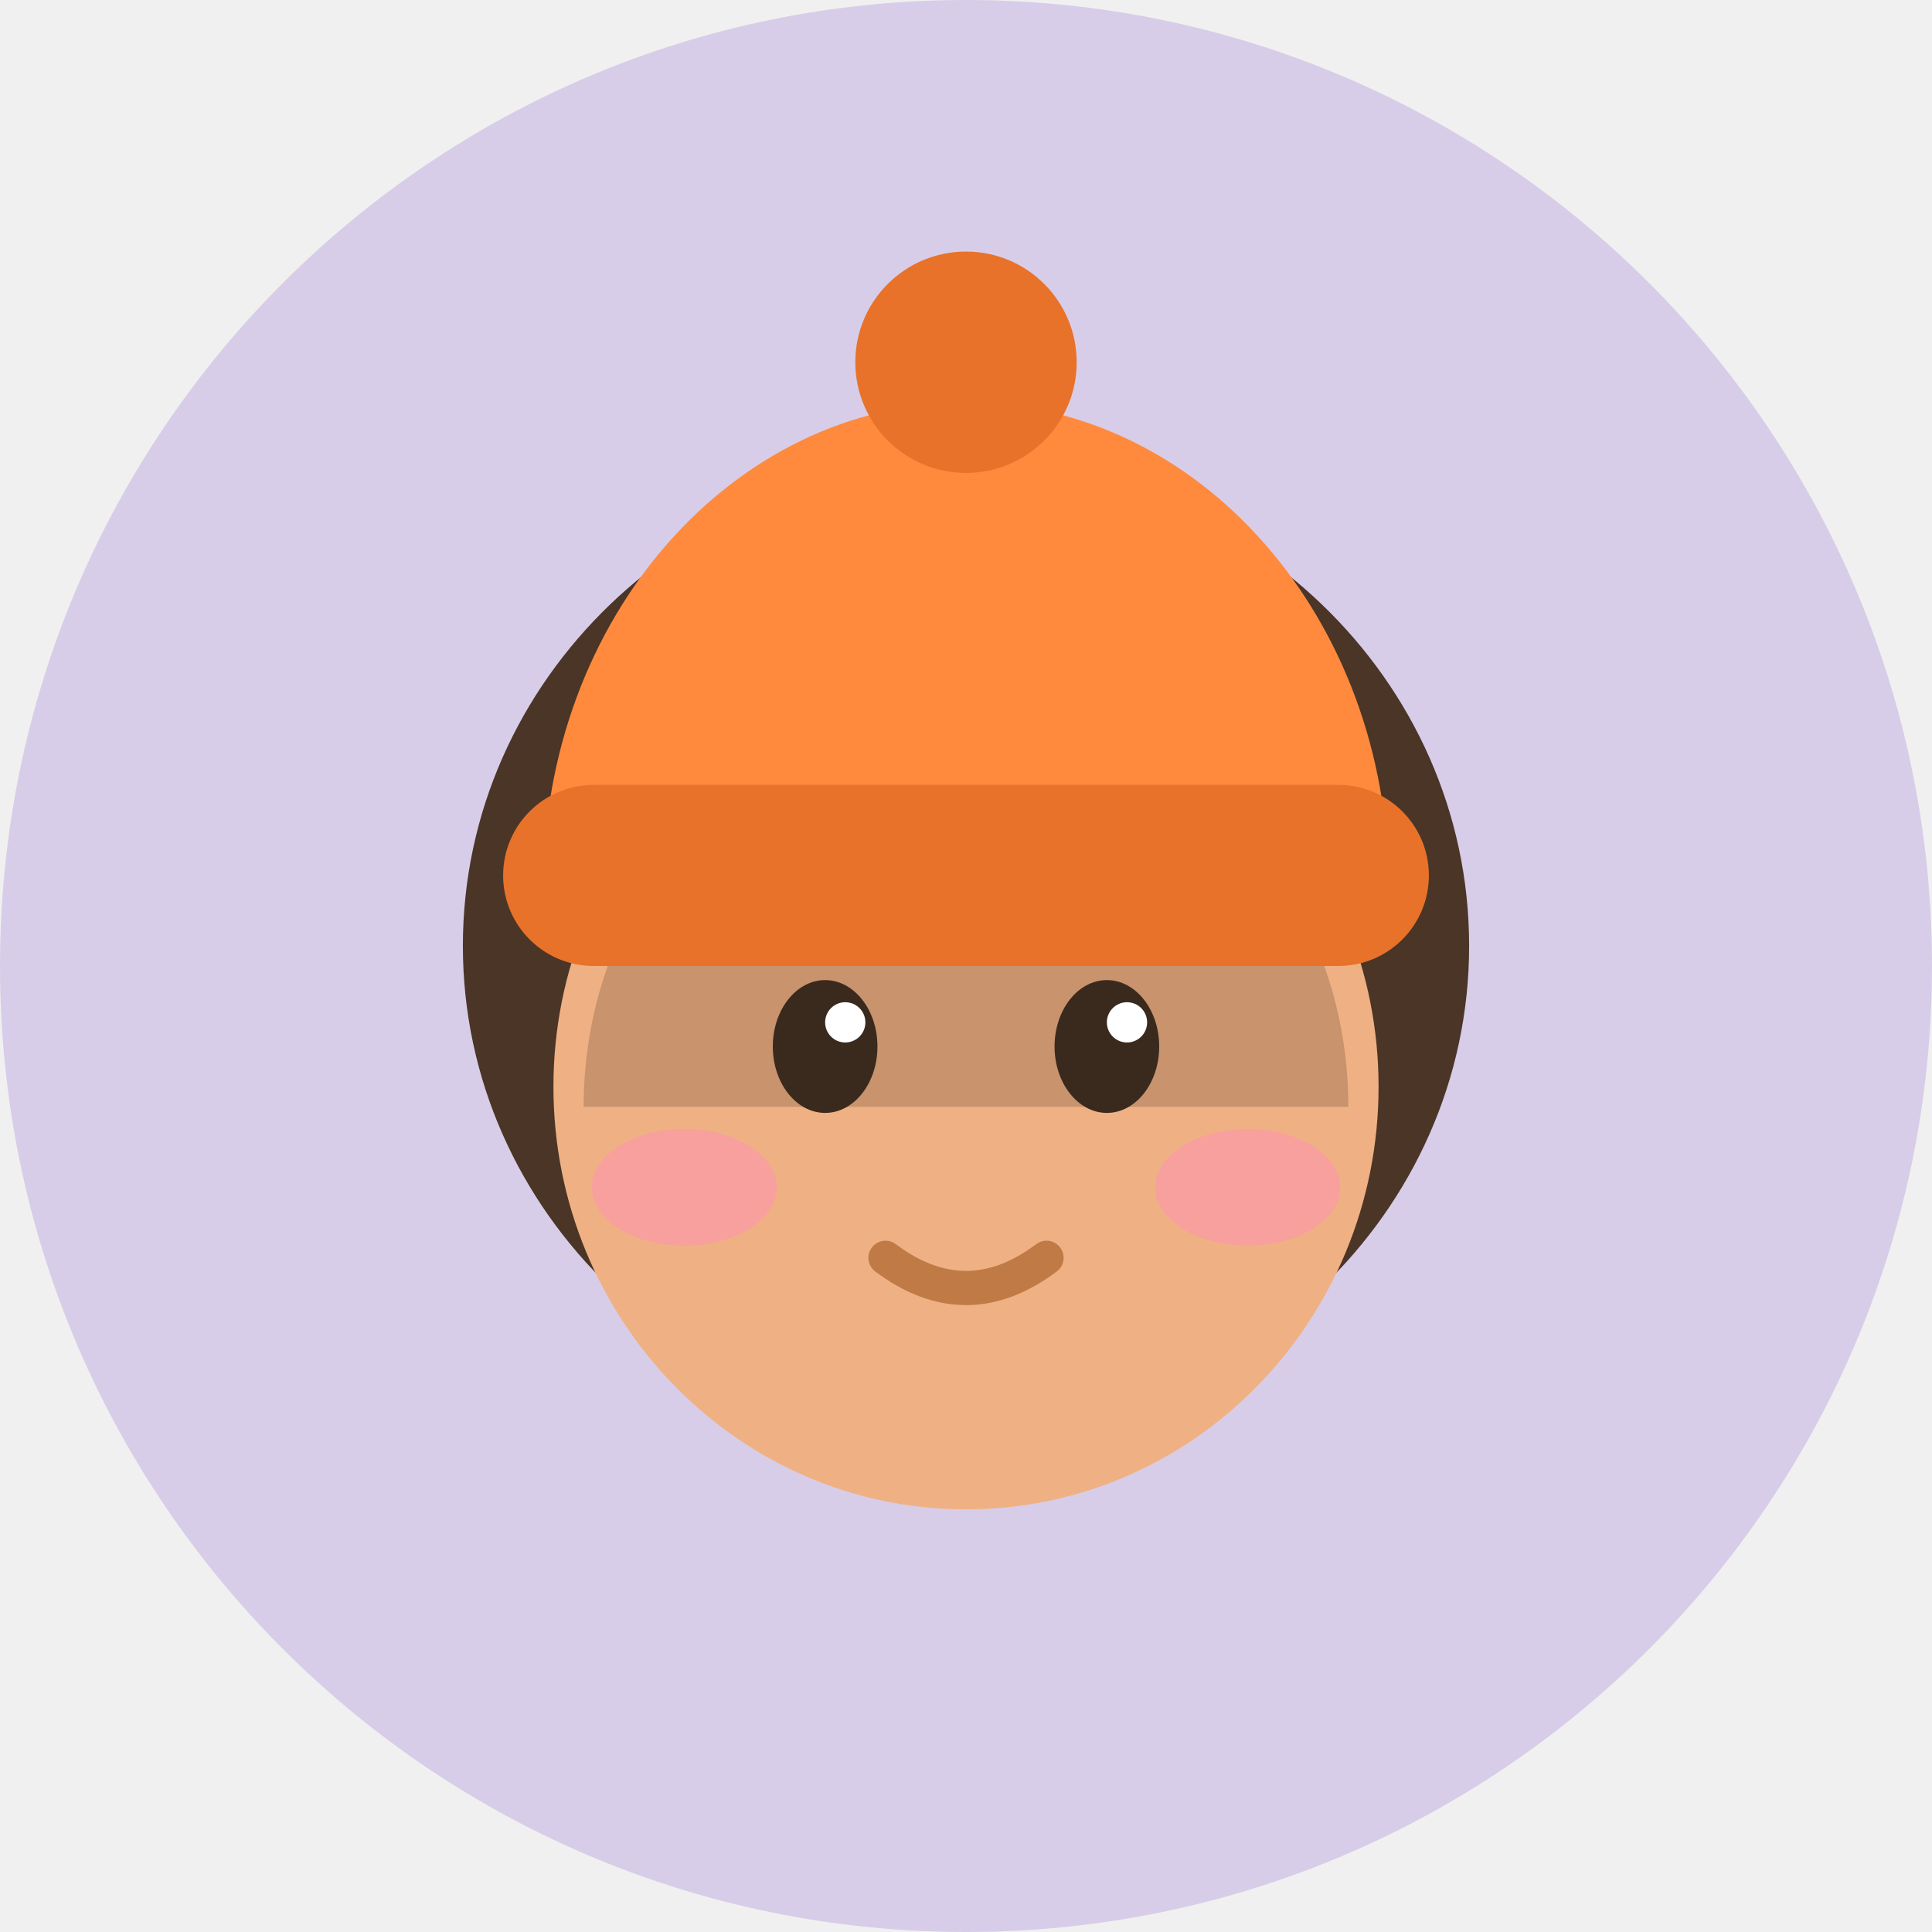
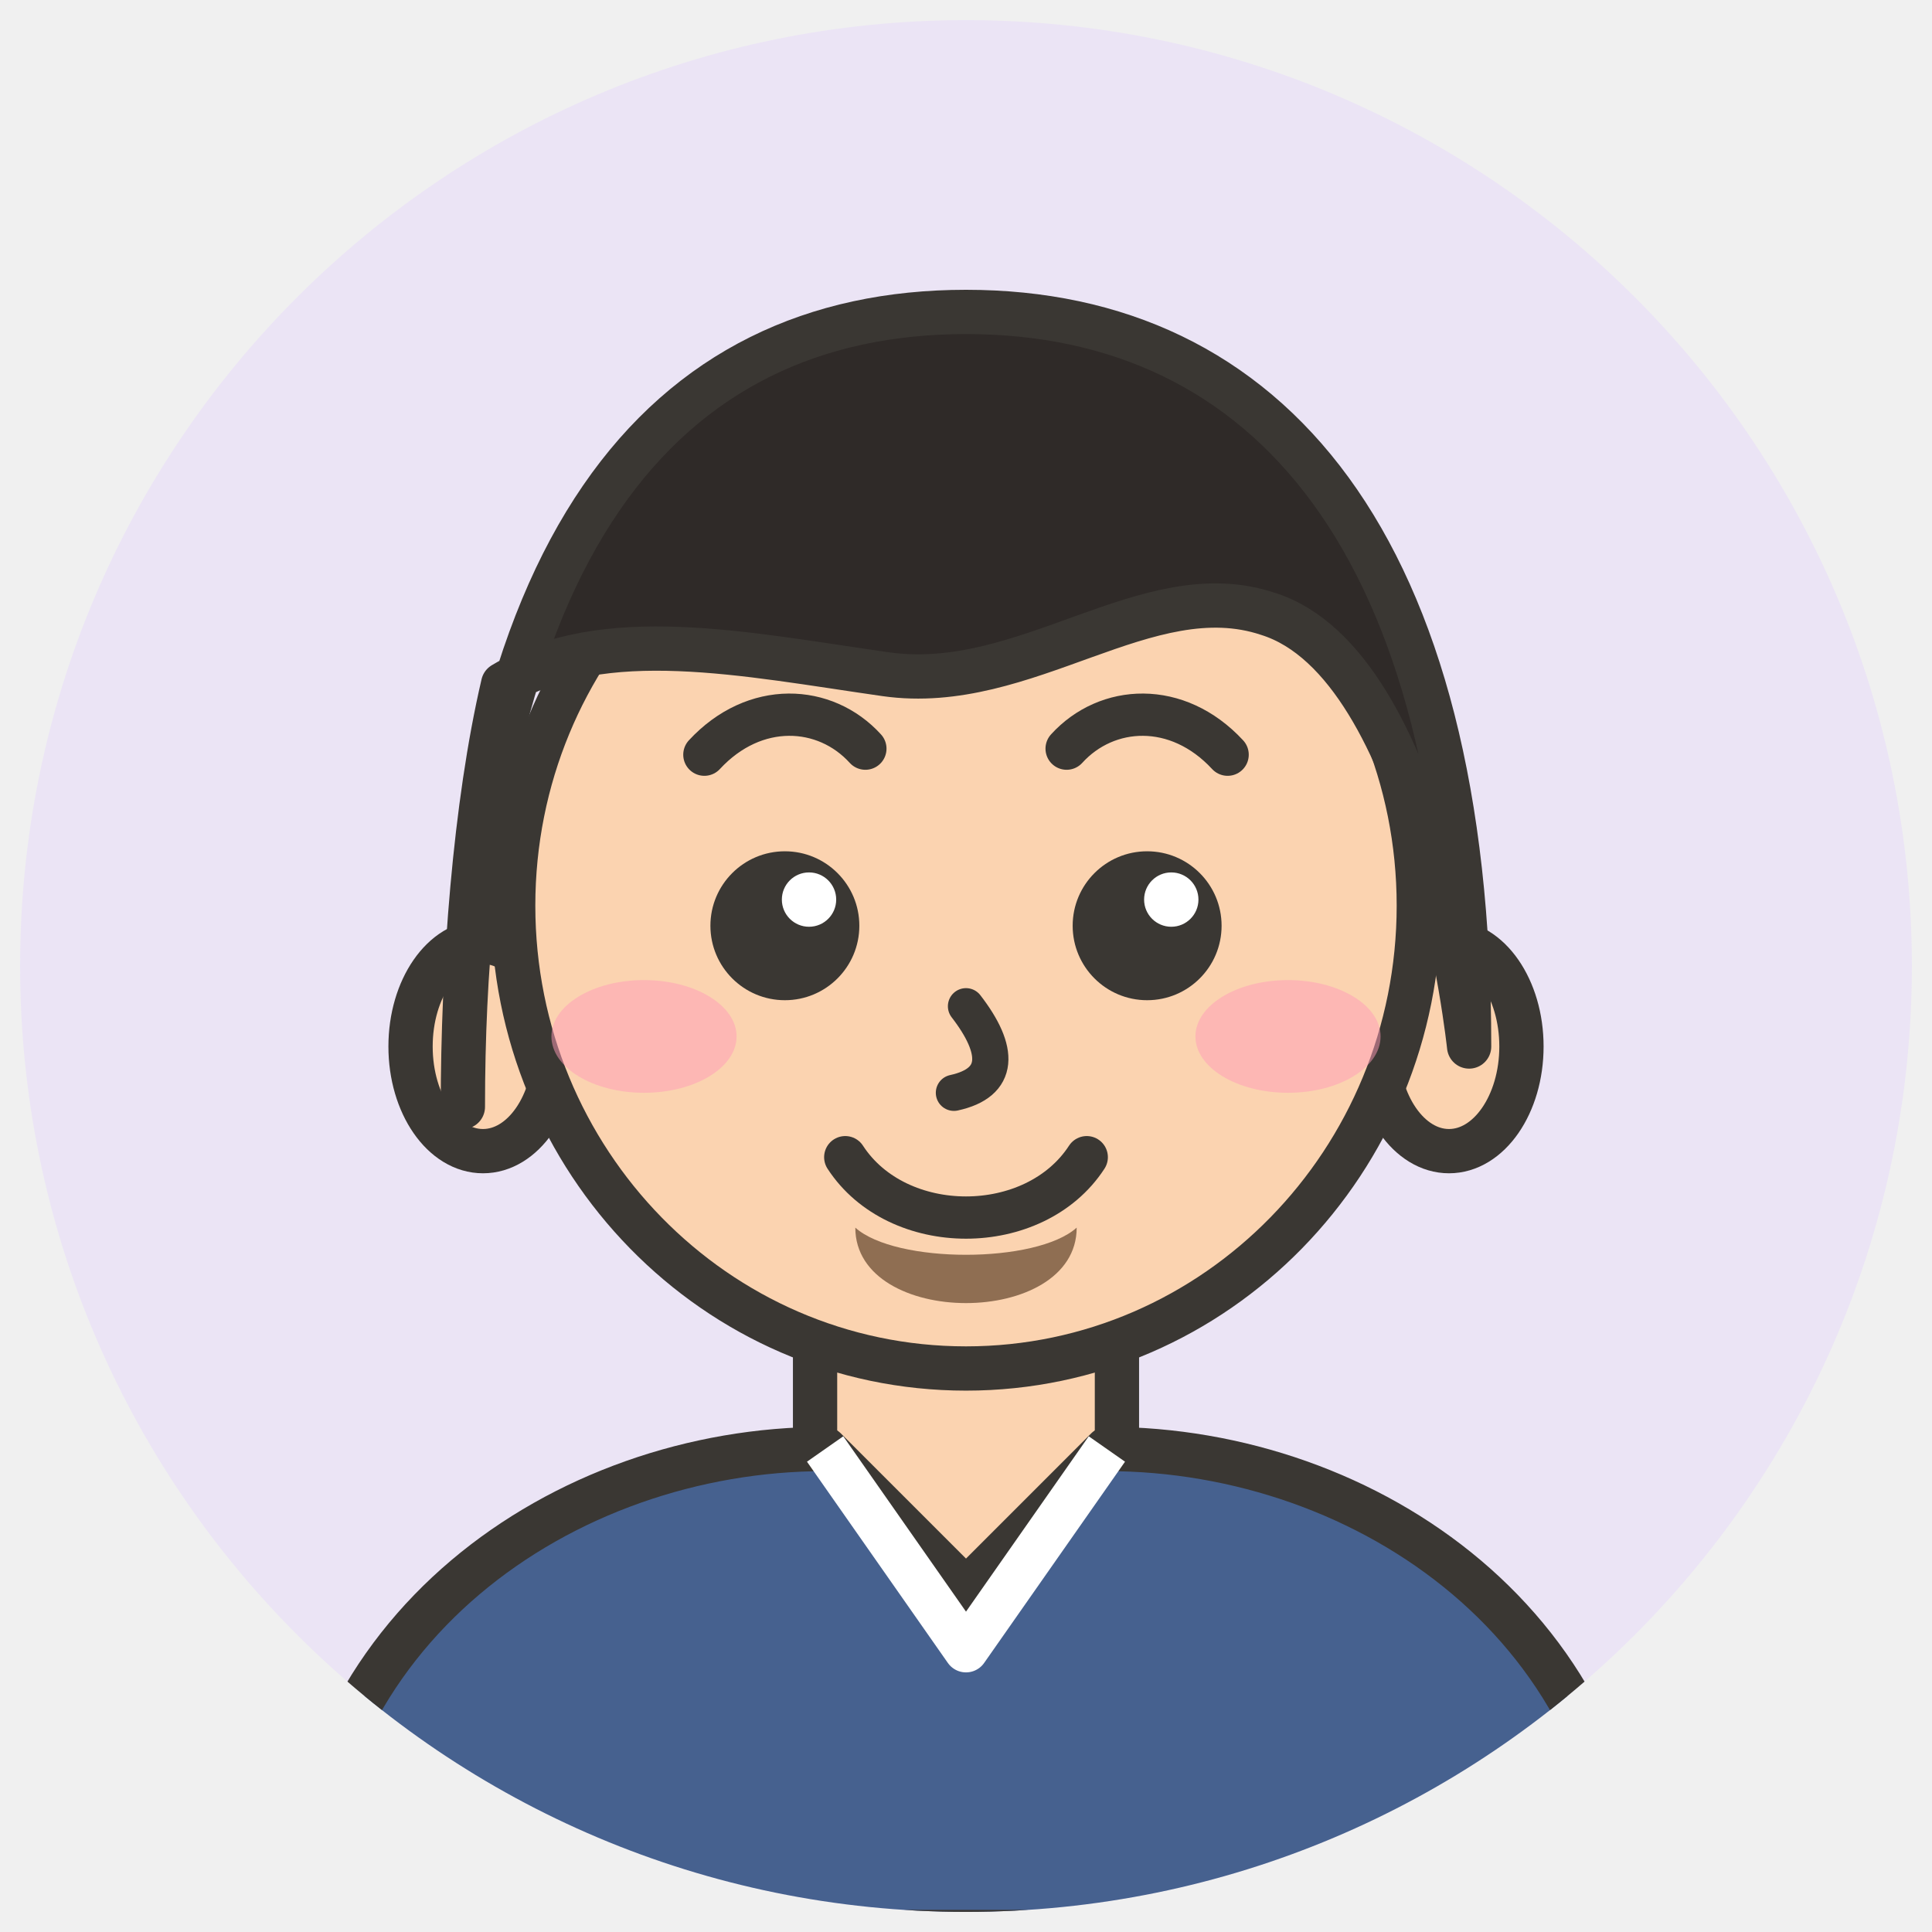
- <svg xmlns="http://www.w3.org/2000/svg" width="96" height="96" viewBox="0 0 96 96">
-   <circle cx="48" cy="48" r="48" fill="#D8CDE8" />
-   <ellipse cx="48" cy="47" rx="25" ry="24" fill="#4A3527" />
-   <ellipse cx="48" cy="54" rx="20.5" ry="21" fill="#EFB183" />
-   <path d="M29 55A19 20 0 0 1 67 55Z" fill="#3A2A1E" opacity="0.22" />
-   <ellipse cx="41" cy="52" rx="2.6" ry="3.3" fill="#3A2A1E" />
-   <ellipse cx="55" cy="52" rx="2.6" ry="3.3" fill="#3A2A1E" />
-   <circle cx="42" cy="50.8" r="1" fill="#FFFFFF" />
-   <circle cx="56" cy="50.8" r="1" fill="#FFFFFF" />
-   <ellipse cx="34" cy="59" rx="4.6" ry="2.9" fill="#FF8FB8" opacity="0.5" />
-   <ellipse cx="62" cy="59" rx="4.6" ry="2.9" fill="#FF8FB8" opacity="0.5" />
-   <path d="M44 62.5q4 3 8 0" fill="none" stroke="#C07A45" stroke-width="1.7" stroke-linecap="round" />
-   <path d="M27 44A21 24 0 0 1 69 44Z" fill="#FF8A3D" />
-   <rect x="25" y="39" width="46" height="9" rx="4.5" fill="#E8722A" />
-   <circle cx="48" cy="18" r="5.5" fill="#E8722A" />
+ <svg xmlns="http://www.w3.org/2000/svg" width="96" height="96" viewBox="0 0 96 96" role="img" aria-label="爸爸 09 分头山羊胡">
+   <defs>
+     <clipPath id="ring-dad-09">
+       <circle cx="48" cy="48" r="47.0" />
+     </clipPath>
+   </defs>
+   <g clip-path="url(#ring-dad-09)">
+     <circle cx="48" cy="48" r="47.0" fill="#EBE4F5" />
+     <path d="M40.5 60 L40.5 77 C40.5 80 55.5 80 55.5 77 L55.5 60 Z" fill="#FBD3B0" stroke="#3A3733" stroke-width="2.2" stroke-linejoin="round" />
+     <path d="M15 96 C15 81 28 72 41 72 L48 79 L55 72 C68 72 81 81 81 96 Z" fill="#46618F" stroke="#3A3733" stroke-width="2.2" stroke-linejoin="round" />
+     <defs>
+       <clipPath id="cloth-dad-09">
+         <path d="M15 96 C15 81 28 72 41 72 L48 79 L55 72 C68 72 81 81 81 96 Z" />
+       </clipPath>
+     </defs>
+     <path d="M41 72 L48 82 L55 72" fill="none" stroke="#FFFFFF" stroke-width="2.2" stroke-linejoin="round" />
+     <ellipse cx="24" cy="52" rx="3.6" ry="5.2" fill="#FBD3B0" stroke="#3A3733" stroke-width="2.2" />
+     <ellipse cx="72" cy="52" rx="3.6" ry="5.2" fill="#FBD3B0" stroke="#3A3733" stroke-width="2.2" />
+     <ellipse cx="48" cy="45" rx="22.5" ry="23" fill="#FBD3B0" stroke="#3A3733" stroke-width="2.2" />
+     <path d="M23 55 C23 27 33 15.5 48 15.5 C63 15.5 73 27 73 52 C73 52 71 33 63 30.5 C57 28.5 51 34.5 44 33.5 C37 32.5 30 31 25 34 C23.6 40 23 48 23 55 Z" fill="#2F2A28" stroke="#3A3733" stroke-width="2.2" stroke-linejoin="round" />
+     <path d="M42.5 61 C42.5 66 53.5 66 53.5 61 C51.5 62.8 44.5 62.8 42.5 61 Z" fill="#6B4C33" opacity="0.75" />
+     <path d="M35 37.5 C37.5 34.8 41 35 43 37.2" fill="none" stroke="#3A3733" stroke-width="2.1" stroke-linecap="round" />
+     <path d="M61 37.5 C58.5 34.8 55 35 53 37.2" fill="none" stroke="#3A3733" stroke-width="2.1" stroke-linecap="round" />
+     <path d="M48 50 C49.7 52.2 49.7 53.8 47.4 54.3" fill="none" stroke="#3A3733" stroke-width="1.8" stroke-linecap="round" />
+     <circle cx="39" cy="46" r="3.7" fill="#3A3733" />
+     <circle cx="57" cy="46" r="3.7" fill="#3A3733" />
+     <circle cx="40.2" cy="44.7" r="1.35" fill="#FFFFFF" />
+     <circle cx="58.2" cy="44.7" r="1.35" fill="#FFFFFF" />
+     <path d="M42 57.5 C44.6 61.5 51.4 61.5 54 57.5" fill="none" stroke="#3A3733" stroke-width="2.1" stroke-linecap="round" />
+     <ellipse cx="32" cy="51.5" rx="4.6" ry="2.8" fill="#FF9BB8" opacity="0.5" />
+     <ellipse cx="64" cy="51.5" rx="4.6" ry="2.8" fill="#FF9BB8" opacity="0.5" />
+   </g>
</svg>
